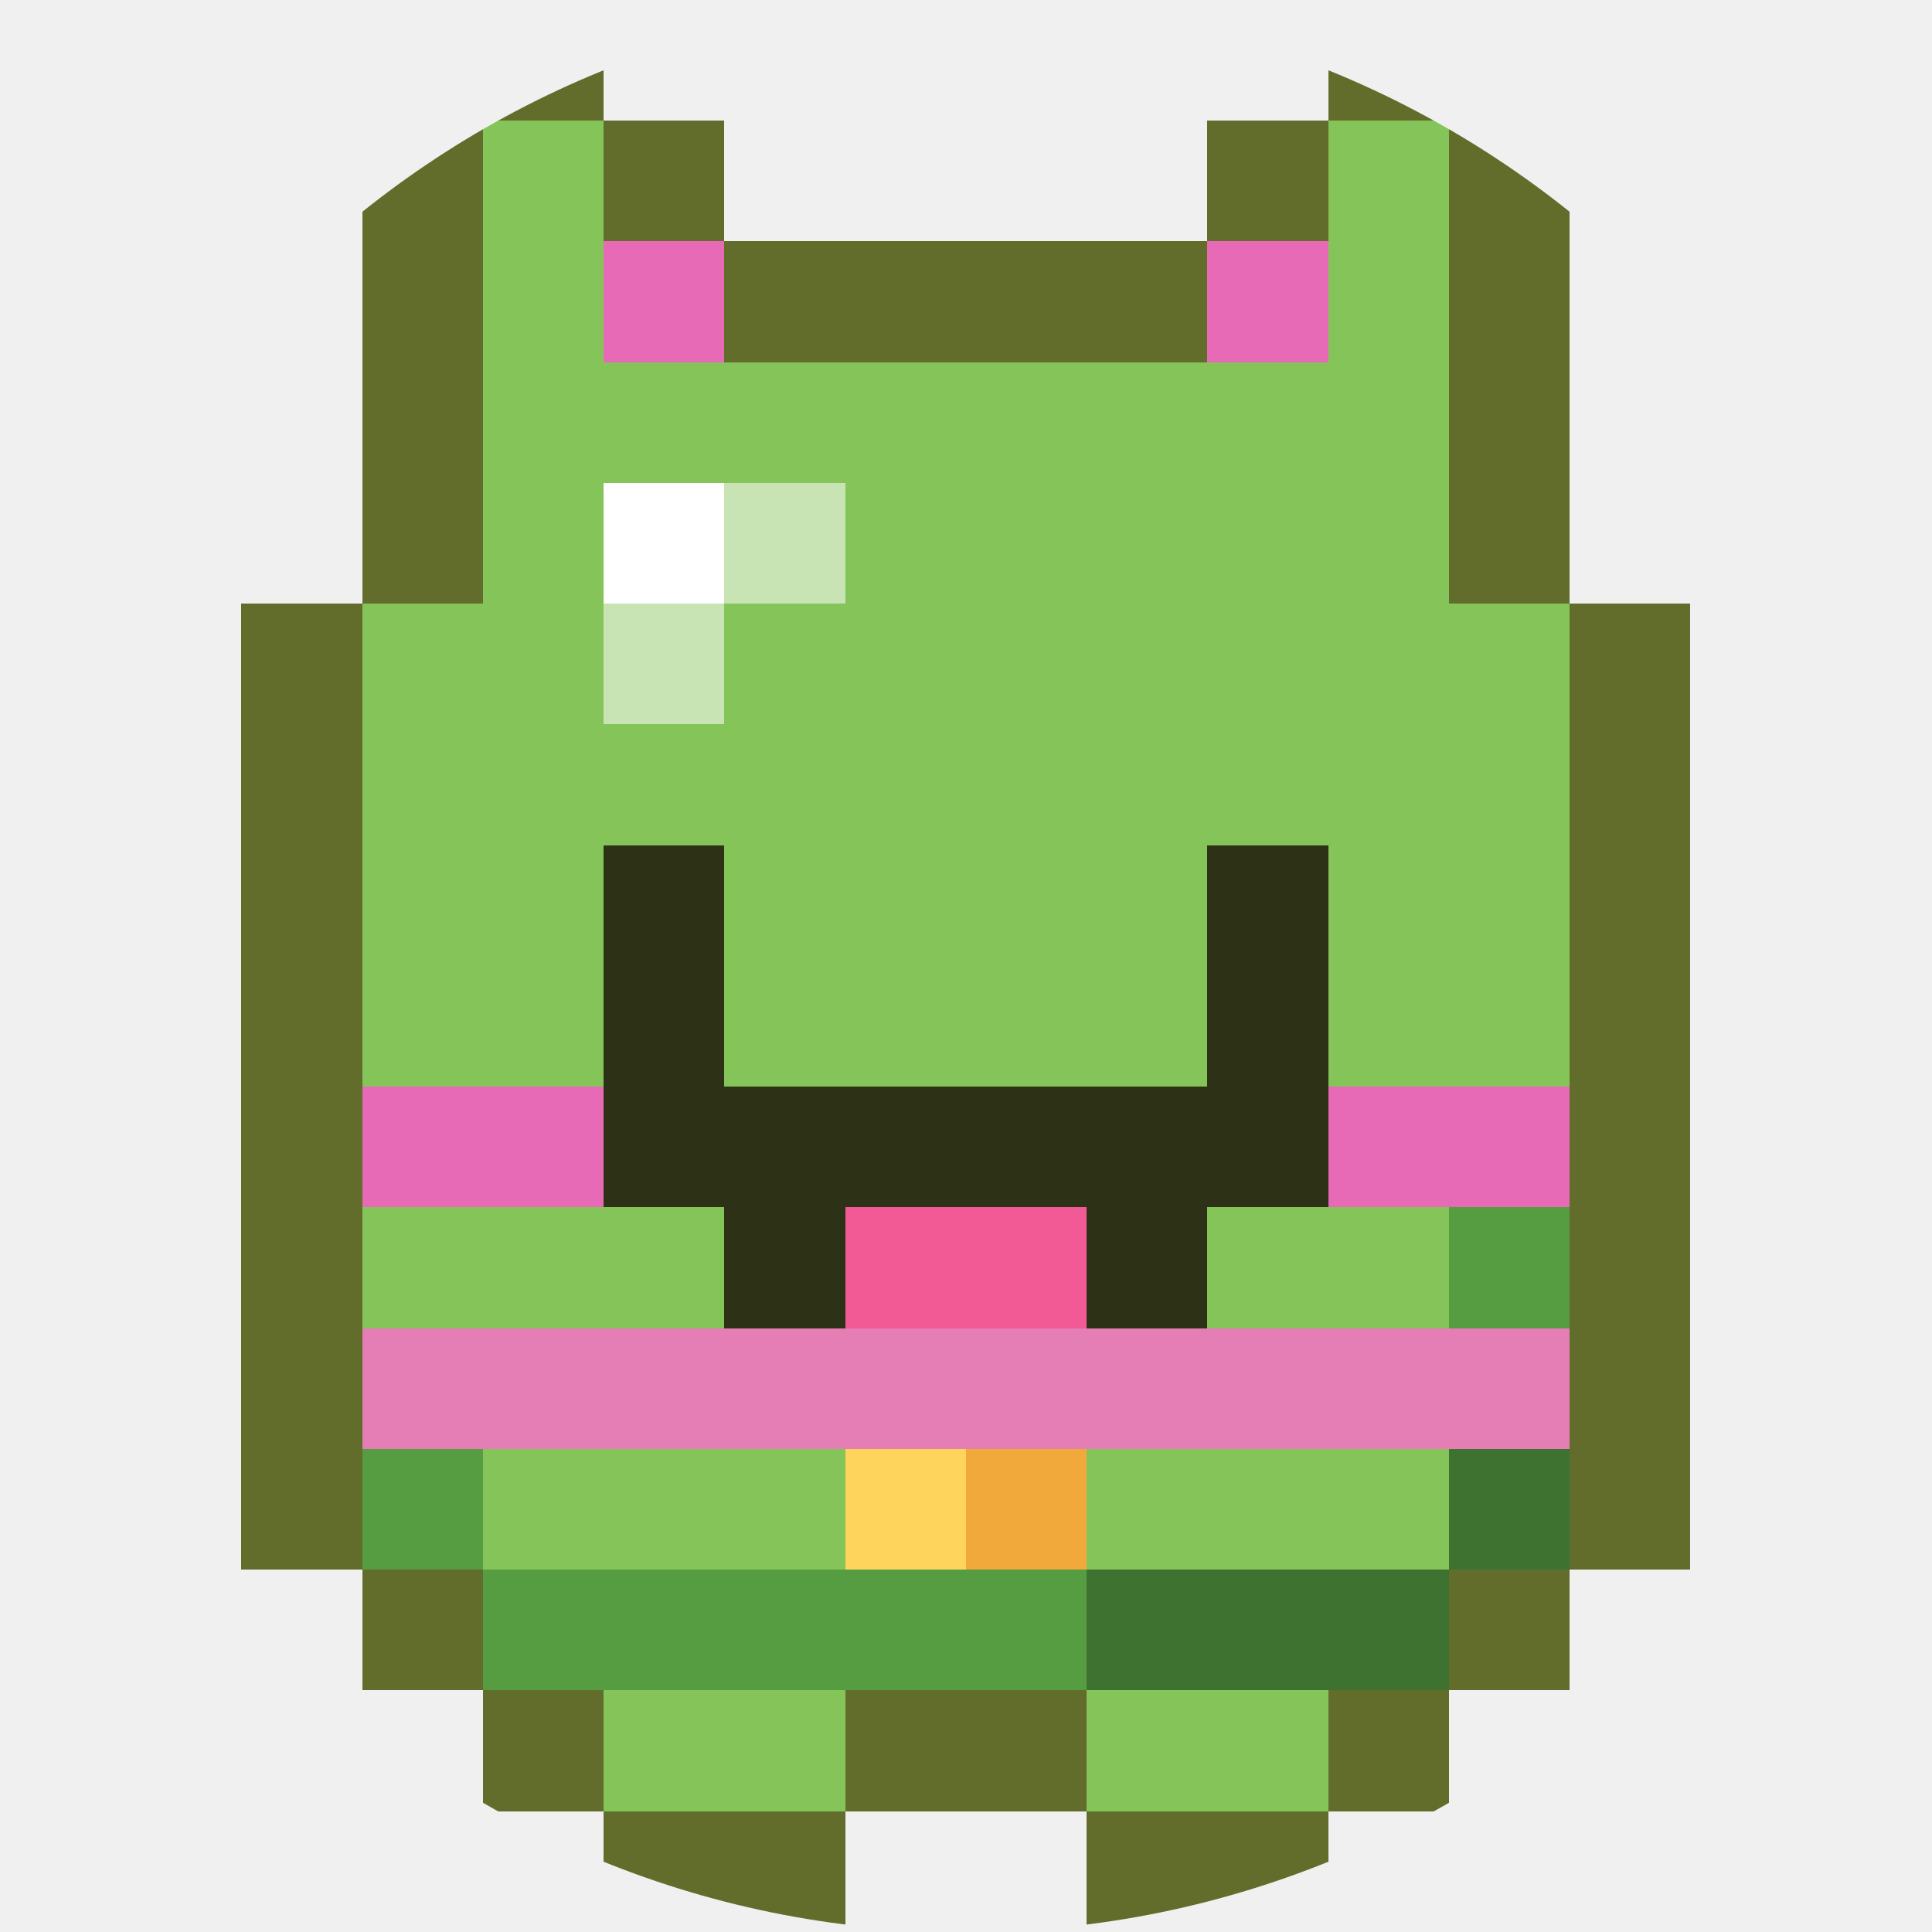
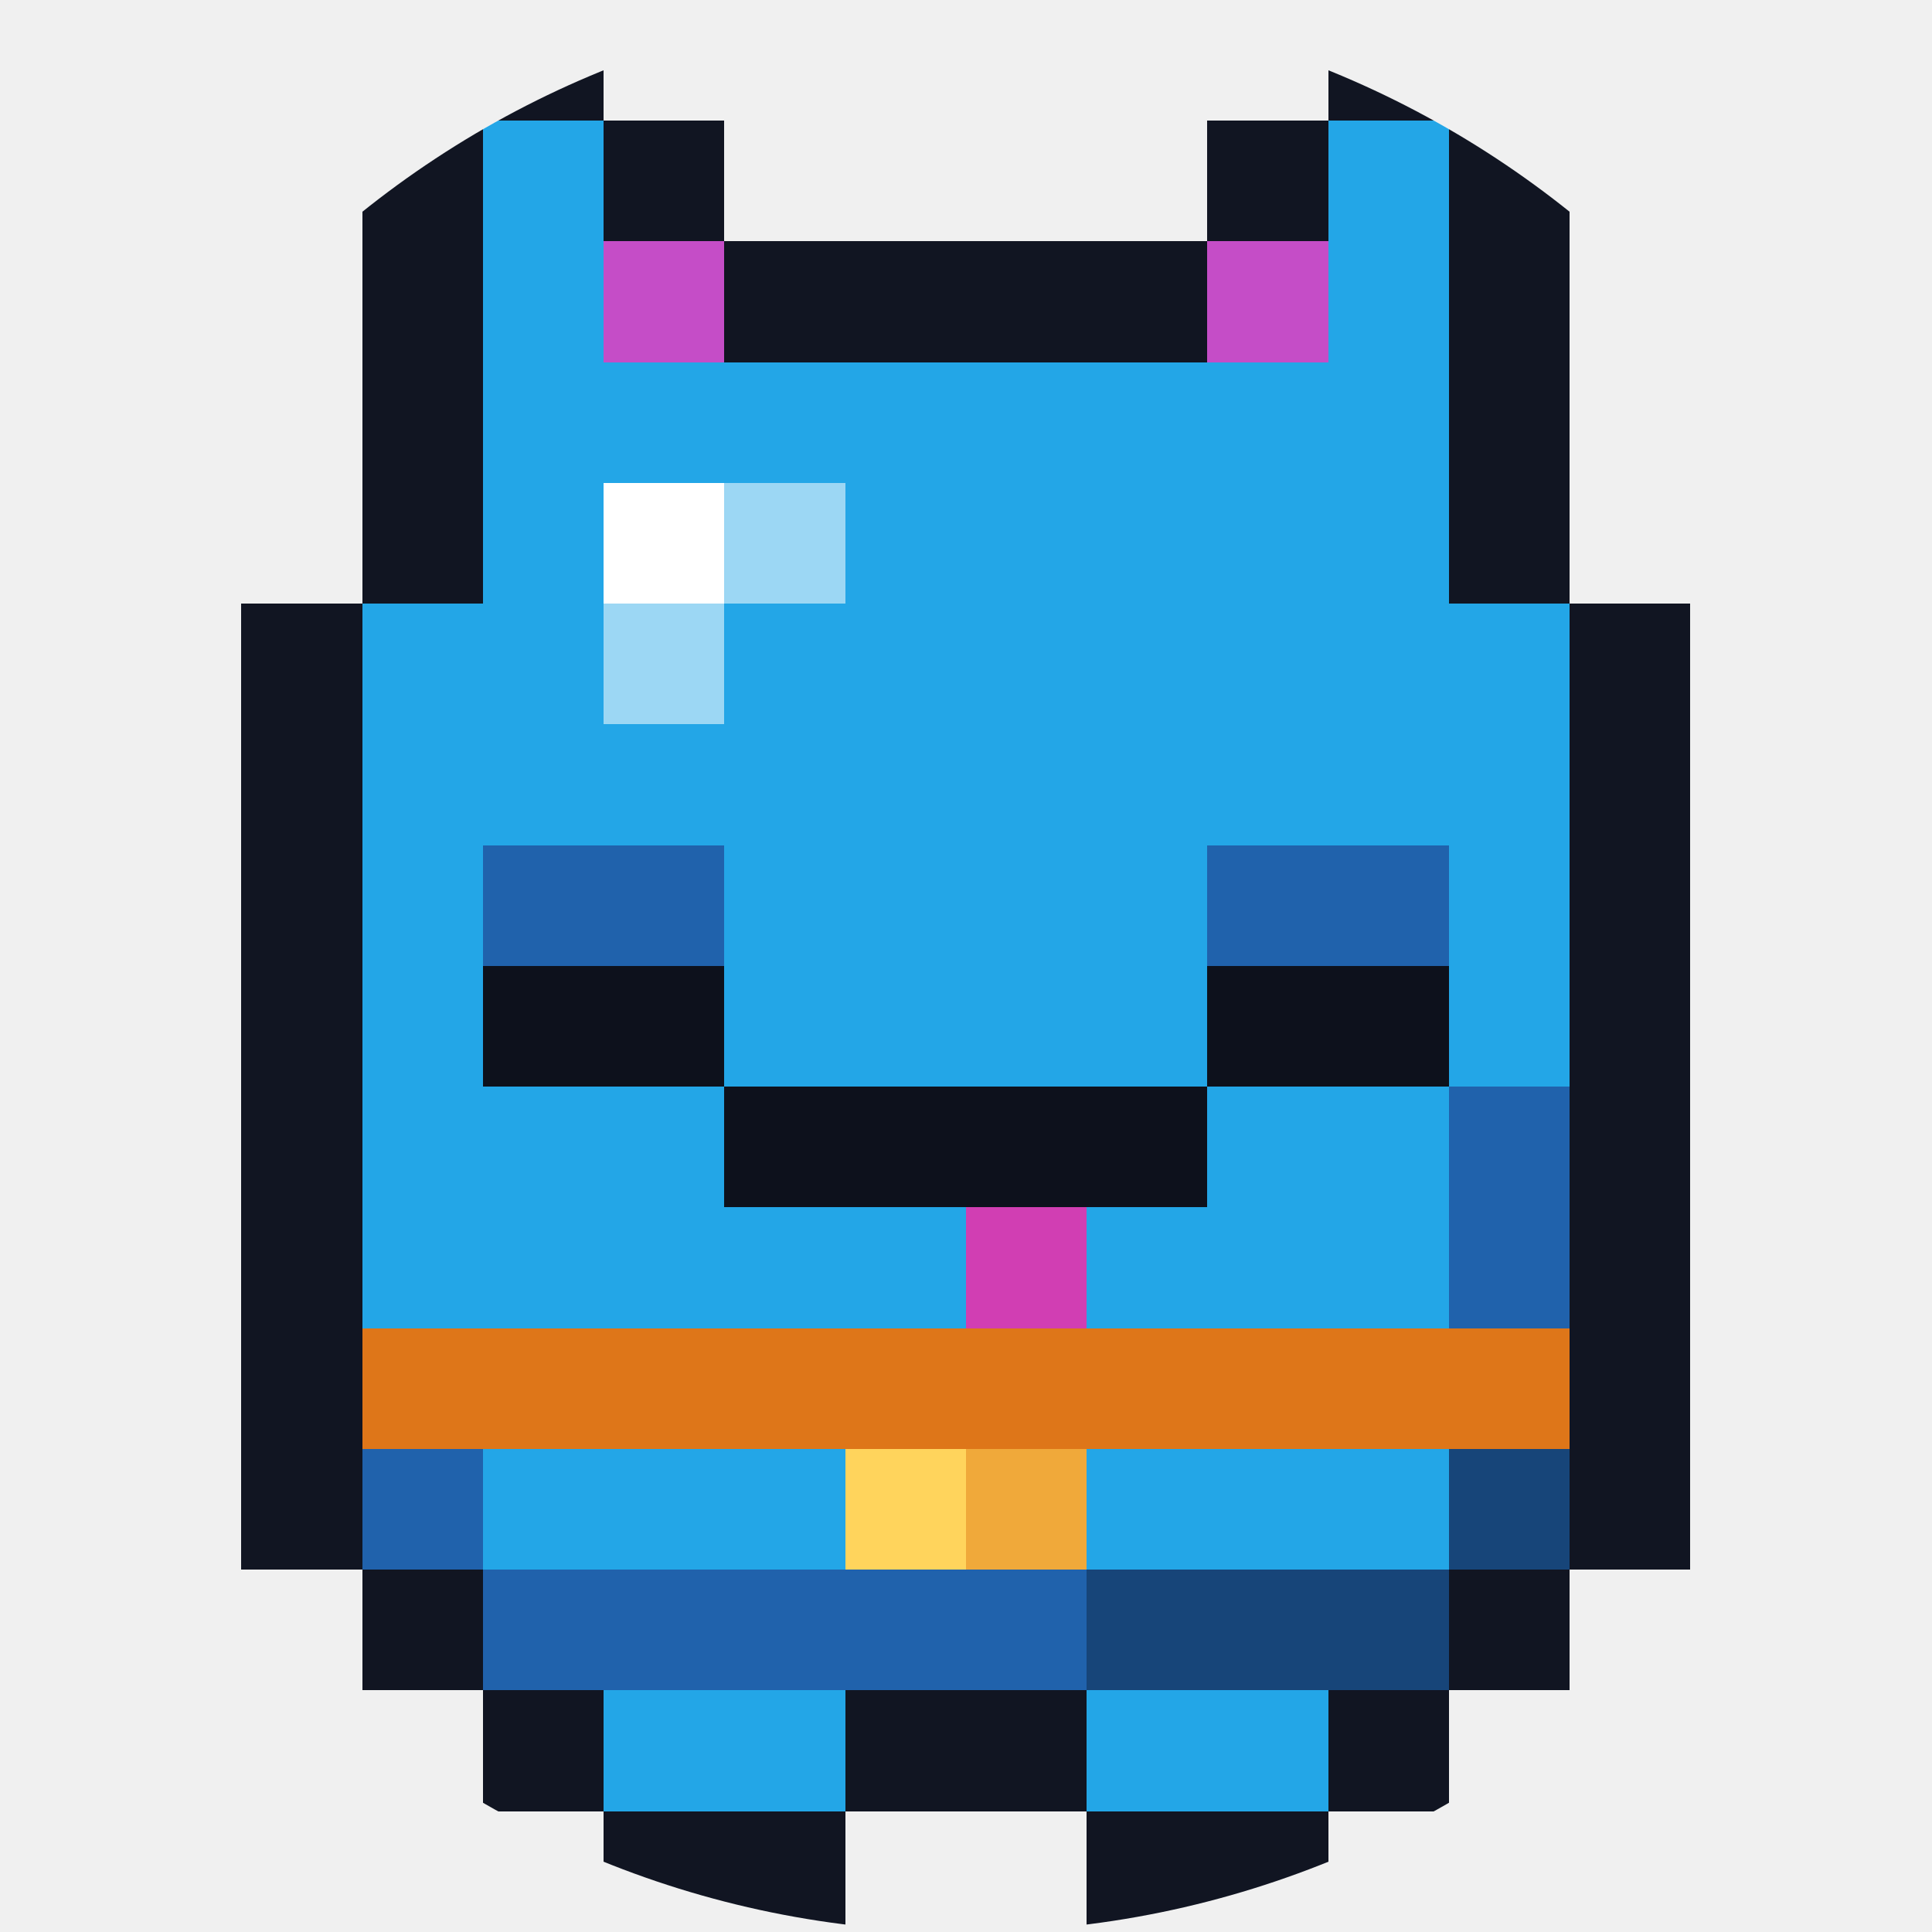
<svg xmlns="http://www.w3.org/2000/svg" width="128" height="128" viewBox="0 0 128 128" shape-rendering="crispEdges" role="presentation" aria-hidden="true">
  <defs>
    <clipPath id="clip">
      <circle cx="64" cy="64" r="64" />
    </clipPath>
  </defs>
  <g clip-path="url(#clip)">
-     <rect x="32" y="0" width="8" height="8" fill="#626D2C" />
-     <rect x="88" y="0" width="8" height="8" fill="#626D2C" />
-     <rect x="24" y="8" width="8" height="8" fill="#626D2C" />
-     <rect x="32" y="8" width="8" height="8" fill="#85C458" />
-     <rect x="40" y="8" width="8" height="8" fill="#626D2C" />
-     <rect x="80" y="8" width="8" height="8" fill="#626D2C" />
-     <rect x="88" y="8" width="8" height="8" fill="#85C458" />
-     <rect x="96" y="8" width="8" height="8" fill="#626D2C" />
-     <rect x="24" y="16" width="8" height="8" fill="#626D2C" />
-     <rect x="32" y="16" width="8" height="8" fill="#85C458" />
-     <rect x="40" y="16" width="8" height="8" fill="#E76AB7" />
-     <rect x="48" y="16" width="32" height="8" fill="#626D2C" />
-     <rect x="80" y="16" width="8" height="8" fill="#E76AB7" />
-     <rect x="88" y="16" width="8" height="8" fill="#85C458" />
-     <rect x="96" y="16" width="8" height="8" fill="#626D2C" />
-     <rect x="24" y="24" width="8" height="8" fill="#626D2C" />
-     <rect x="32" y="24" width="64" height="8" fill="#85C458" />
-     <rect x="96" y="24" width="8" height="8" fill="#626D2C" />
-     <rect x="24" y="32" width="8" height="8" fill="#626D2C" />
-     <rect x="32" y="32" width="8" height="8" fill="#85C458" />
+     <rect x="32" y="0" width="8" height="8" fill="#111522" />
+     <rect x="88" y="0" width="8" height="8" fill="#111522" />
+     <rect x="24" y="8" width="8" height="8" fill="#111522" />
+     <rect x="32" y="8" width="8" height="8" fill="#23A6E7" />
+     <rect x="40" y="8" width="8" height="8" fill="#111522" />
+     <rect x="80" y="8" width="8" height="8" fill="#111522" />
+     <rect x="88" y="8" width="8" height="8" fill="#23A6E7" />
+     <rect x="96" y="8" width="8" height="8" fill="#111522" />
+     <rect x="24" y="16" width="8" height="8" fill="#111522" />
+     <rect x="32" y="16" width="8" height="8" fill="#23A6E7" />
+     <rect x="40" y="16" width="8" height="8" fill="#C54DC7" />
+     <rect x="48" y="16" width="32" height="8" fill="#111522" />
+     <rect x="80" y="16" width="8" height="8" fill="#C54DC7" />
+     <rect x="88" y="16" width="8" height="8" fill="#23A6E7" />
+     <rect x="96" y="16" width="8" height="8" fill="#111522" />
+     <rect x="24" y="24" width="8" height="8" fill="#111522" />
+     <rect x="32" y="24" width="64" height="8" fill="#23A6E7" />
+     <rect x="96" y="24" width="8" height="8" fill="#111522" />
+     <rect x="24" y="32" width="8" height="8" fill="#111522" />
+     <rect x="32" y="32" width="8" height="8" fill="#23A6E7" />
    <rect x="40" y="32" width="8" height="8" fill="#FFFFFF" />
-     <rect x="48" y="32" width="8" height="8" fill="#C8E4B4" />
-     <rect x="56" y="32" width="40" height="8" fill="#85C458" />
-     <rect x="96" y="32" width="8" height="8" fill="#626D2C" />
-     <rect x="16" y="40" width="8" height="8" fill="#626D2C" />
-     <rect x="24" y="40" width="16" height="8" fill="#85C458" />
-     <rect x="40" y="40" width="8" height="8" fill="#C8E4B4" />
-     <rect x="48" y="40" width="56" height="8" fill="#85C458" />
-     <rect x="104" y="40" width="8" height="8" fill="#626D2C" />
-     <rect x="16" y="48" width="8" height="8" fill="#626D2C" />
-     <rect x="24" y="48" width="80" height="8" fill="#85C458" />
-     <rect x="104" y="48" width="8" height="8" fill="#626D2C" />
-     <rect x="16" y="56" width="8" height="8" fill="#626D2C" />
-     <rect x="24" y="56" width="16" height="8" fill="#85C458" />
-     <rect x="40" y="56" width="8" height="8" fill="#2D3116" />
-     <rect x="48" y="56" width="32" height="8" fill="#85C458" />
-     <rect x="80" y="56" width="8" height="8" fill="#2D3116" />
-     <rect x="88" y="56" width="16" height="8" fill="#85C458" />
-     <rect x="104" y="56" width="8" height="8" fill="#626D2C" />
-     <rect x="16" y="64" width="8" height="8" fill="#626D2C" />
-     <rect x="24" y="64" width="16" height="8" fill="#85C458" />
-     <rect x="40" y="64" width="8" height="8" fill="#2D3116" />
-     <rect x="48" y="64" width="32" height="8" fill="#85C458" />
-     <rect x="80" y="64" width="8" height="8" fill="#2D3116" />
-     <rect x="88" y="64" width="16" height="8" fill="#85C458" />
-     <rect x="104" y="64" width="8" height="8" fill="#626D2C" />
-     <rect x="16" y="72" width="8" height="8" fill="#626D2C" />
-     <rect x="24" y="72" width="16" height="8" fill="#E76AB7" />
-     <rect x="40" y="72" width="48" height="8" fill="#2D3116" />
-     <rect x="88" y="72" width="16" height="8" fill="#E76AB7" />
-     <rect x="104" y="72" width="8" height="8" fill="#626D2C" />
-     <rect x="16" y="80" width="8" height="8" fill="#626D2C" />
-     <rect x="24" y="80" width="24" height="8" fill="#85C458" />
-     <rect x="48" y="80" width="8" height="8" fill="#2D3116" />
-     <rect x="56" y="80" width="16" height="8" fill="#F25A96" />
-     <rect x="72" y="80" width="8" height="8" fill="#2D3116" />
-     <rect x="80" y="80" width="16" height="8" fill="#85C458" />
-     <rect x="96" y="80" width="8" height="8" fill="#569D42" />
-     <rect x="104" y="80" width="8" height="8" fill="#626D2C" />
-     <rect x="16" y="88" width="8" height="8" fill="#626D2C" />
-     <rect x="24" y="88" width="80" height="8" fill="#E47EB5" />
-     <rect x="104" y="88" width="8" height="8" fill="#626D2C" />
-     <rect x="16" y="96" width="8" height="8" fill="#626D2C" />
-     <rect x="24" y="96" width="8" height="8" fill="#569D42" />
-     <rect x="32" y="96" width="24" height="8" fill="#85C458" />
+     <rect x="48" y="32" width="8" height="8" fill="#9CD7F4" />
+     <rect x="56" y="32" width="40" height="8" fill="#23A6E7" />
+     <rect x="96" y="32" width="8" height="8" fill="#111522" />
+     <rect x="16" y="40" width="8" height="8" fill="#111522" />
+     <rect x="24" y="40" width="16" height="8" fill="#23A6E7" />
+     <rect x="40" y="40" width="8" height="8" fill="#9CD7F4" />
+     <rect x="48" y="40" width="56" height="8" fill="#23A6E7" />
+     <rect x="104" y="40" width="8" height="8" fill="#111522" />
+     <rect x="16" y="48" width="8" height="8" fill="#111522" />
+     <rect x="24" y="48" width="80" height="8" fill="#23A6E7" />
+     <rect x="104" y="48" width="8" height="8" fill="#111522" />
+     <rect x="16" y="56" width="8" height="8" fill="#111522" />
+     <rect x="24" y="56" width="8" height="8" fill="#23A6E7" />
+     <rect x="32" y="56" width="16" height="8" fill="#2062AC" />
+     <rect x="48" y="56" width="32" height="8" fill="#23A6E7" />
+     <rect x="80" y="56" width="16" height="8" fill="#2062AC" />
+     <rect x="96" y="56" width="8" height="8" fill="#23A6E7" />
+     <rect x="104" y="56" width="8" height="8" fill="#111522" />
+     <rect x="16" y="64" width="8" height="8" fill="#111522" />
+     <rect x="24" y="64" width="8" height="8" fill="#23A6E7" />
+     <rect x="32" y="64" width="16" height="8" fill="#0D111C" />
+     <rect x="48" y="64" width="32" height="8" fill="#23A6E7" />
+     <rect x="80" y="64" width="16" height="8" fill="#0D111C" />
+     <rect x="96" y="64" width="8" height="8" fill="#23A6E7" />
+     <rect x="104" y="64" width="8" height="8" fill="#111522" />
+     <rect x="16" y="72" width="8" height="8" fill="#111522" />
+     <rect x="24" y="72" width="24" height="8" fill="#23A6E7" />
+     <rect x="48" y="72" width="32" height="8" fill="#0D111C" />
+     <rect x="80" y="72" width="16" height="8" fill="#23A6E7" />
+     <rect x="96" y="72" width="8" height="8" fill="#2062AC" />
+     <rect x="104" y="72" width="8" height="8" fill="#111522" />
+     <rect x="16" y="80" width="8" height="8" fill="#111522" />
+     <rect x="24" y="80" width="40" height="8" fill="#23A6E7" />
+     <rect x="64" y="80" width="8" height="8" fill="#D13EB3" />
+     <rect x="72" y="80" width="24" height="8" fill="#23A6E7" />
+     <rect x="96" y="80" width="8" height="8" fill="#2062AC" />
+     <rect x="104" y="80" width="8" height="8" fill="#111522" />
+     <rect x="16" y="88" width="8" height="8" fill="#111522" />
+     <rect x="24" y="88" width="80" height="8" fill="#DE7619" />
+     <rect x="104" y="88" width="8" height="8" fill="#111522" />
+     <rect x="16" y="96" width="8" height="8" fill="#111522" />
+     <rect x="24" y="96" width="8" height="8" fill="#2062AC" />
+     <rect x="32" y="96" width="24" height="8" fill="#23A6E7" />
    <rect x="56" y="96" width="8" height="8" fill="#FFD45C" />
    <rect x="64" y="96" width="8" height="8" fill="#F0A93A" />
-     <rect x="72" y="96" width="24" height="8" fill="#85C458" />
-     <rect x="96" y="96" width="8" height="8" fill="#3E7230" />
-     <rect x="104" y="96" width="8" height="8" fill="#626D2C" />
-     <rect x="24" y="104" width="8" height="8" fill="#626D2C" />
-     <rect x="32" y="104" width="40" height="8" fill="#569D42" />
-     <rect x="72" y="104" width="24" height="8" fill="#3E7230" />
-     <rect x="96" y="104" width="8" height="8" fill="#626D2C" />
-     <rect x="32" y="112" width="8" height="8" fill="#626D2C" />
-     <rect x="40" y="112" width="16" height="8" fill="#85C458" />
-     <rect x="56" y="112" width="16" height="8" fill="#626D2C" />
-     <rect x="72" y="112" width="16" height="8" fill="#85C458" />
-     <rect x="88" y="112" width="8" height="8" fill="#626D2C" />
-     <rect x="40" y="120" width="16" height="8" fill="#626D2C" />
-     <rect x="72" y="120" width="16" height="8" fill="#626D2C" />
+     <rect x="72" y="96" width="24" height="8" fill="#23A6E7" />
+     <rect x="96" y="96" width="8" height="8" fill="#174579" />
+     <rect x="104" y="96" width="8" height="8" fill="#111522" />
+     <rect x="24" y="104" width="8" height="8" fill="#111522" />
+     <rect x="32" y="104" width="40" height="8" fill="#2062AC" />
+     <rect x="72" y="104" width="24" height="8" fill="#174579" />
+     <rect x="96" y="104" width="8" height="8" fill="#111522" />
+     <rect x="32" y="112" width="8" height="8" fill="#111522" />
+     <rect x="40" y="112" width="16" height="8" fill="#23A6E7" />
+     <rect x="56" y="112" width="16" height="8" fill="#111522" />
+     <rect x="72" y="112" width="16" height="8" fill="#23A6E7" />
+     <rect x="88" y="112" width="8" height="8" fill="#111522" />
+     <rect x="40" y="120" width="16" height="8" fill="#111522" />
+     <rect x="72" y="120" width="16" height="8" fill="#111522" />
  </g>
</svg>
